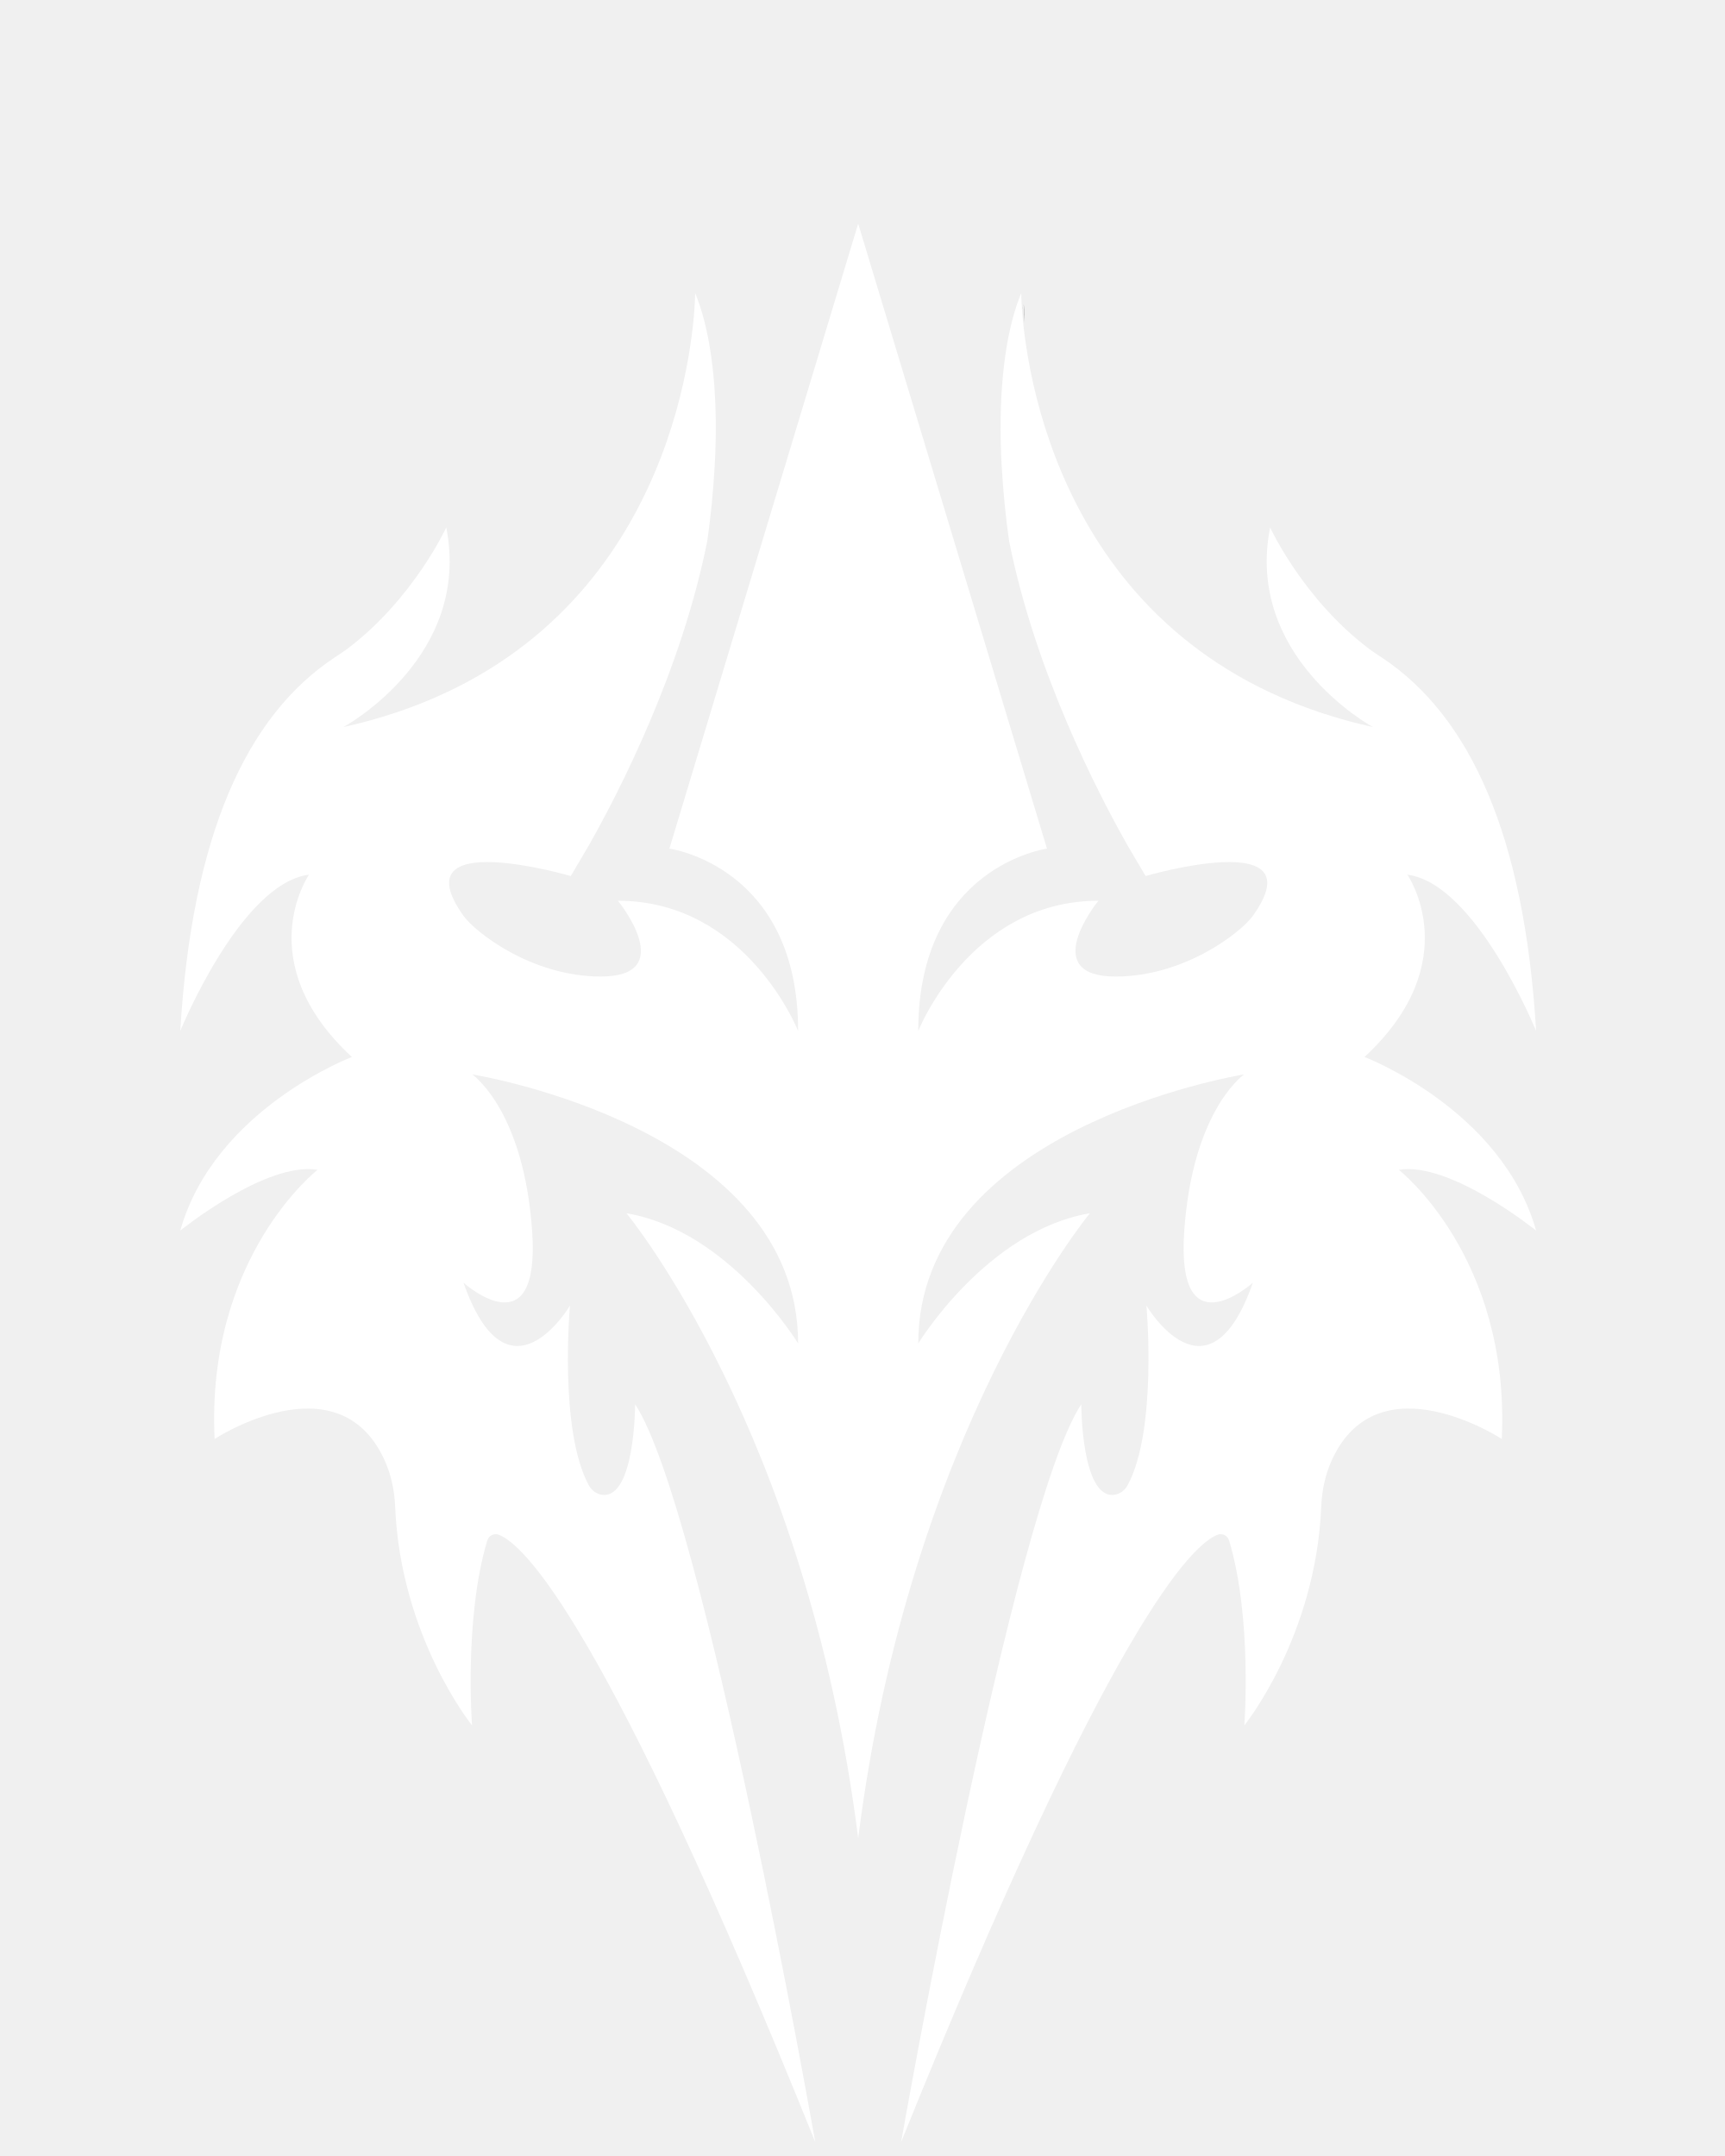
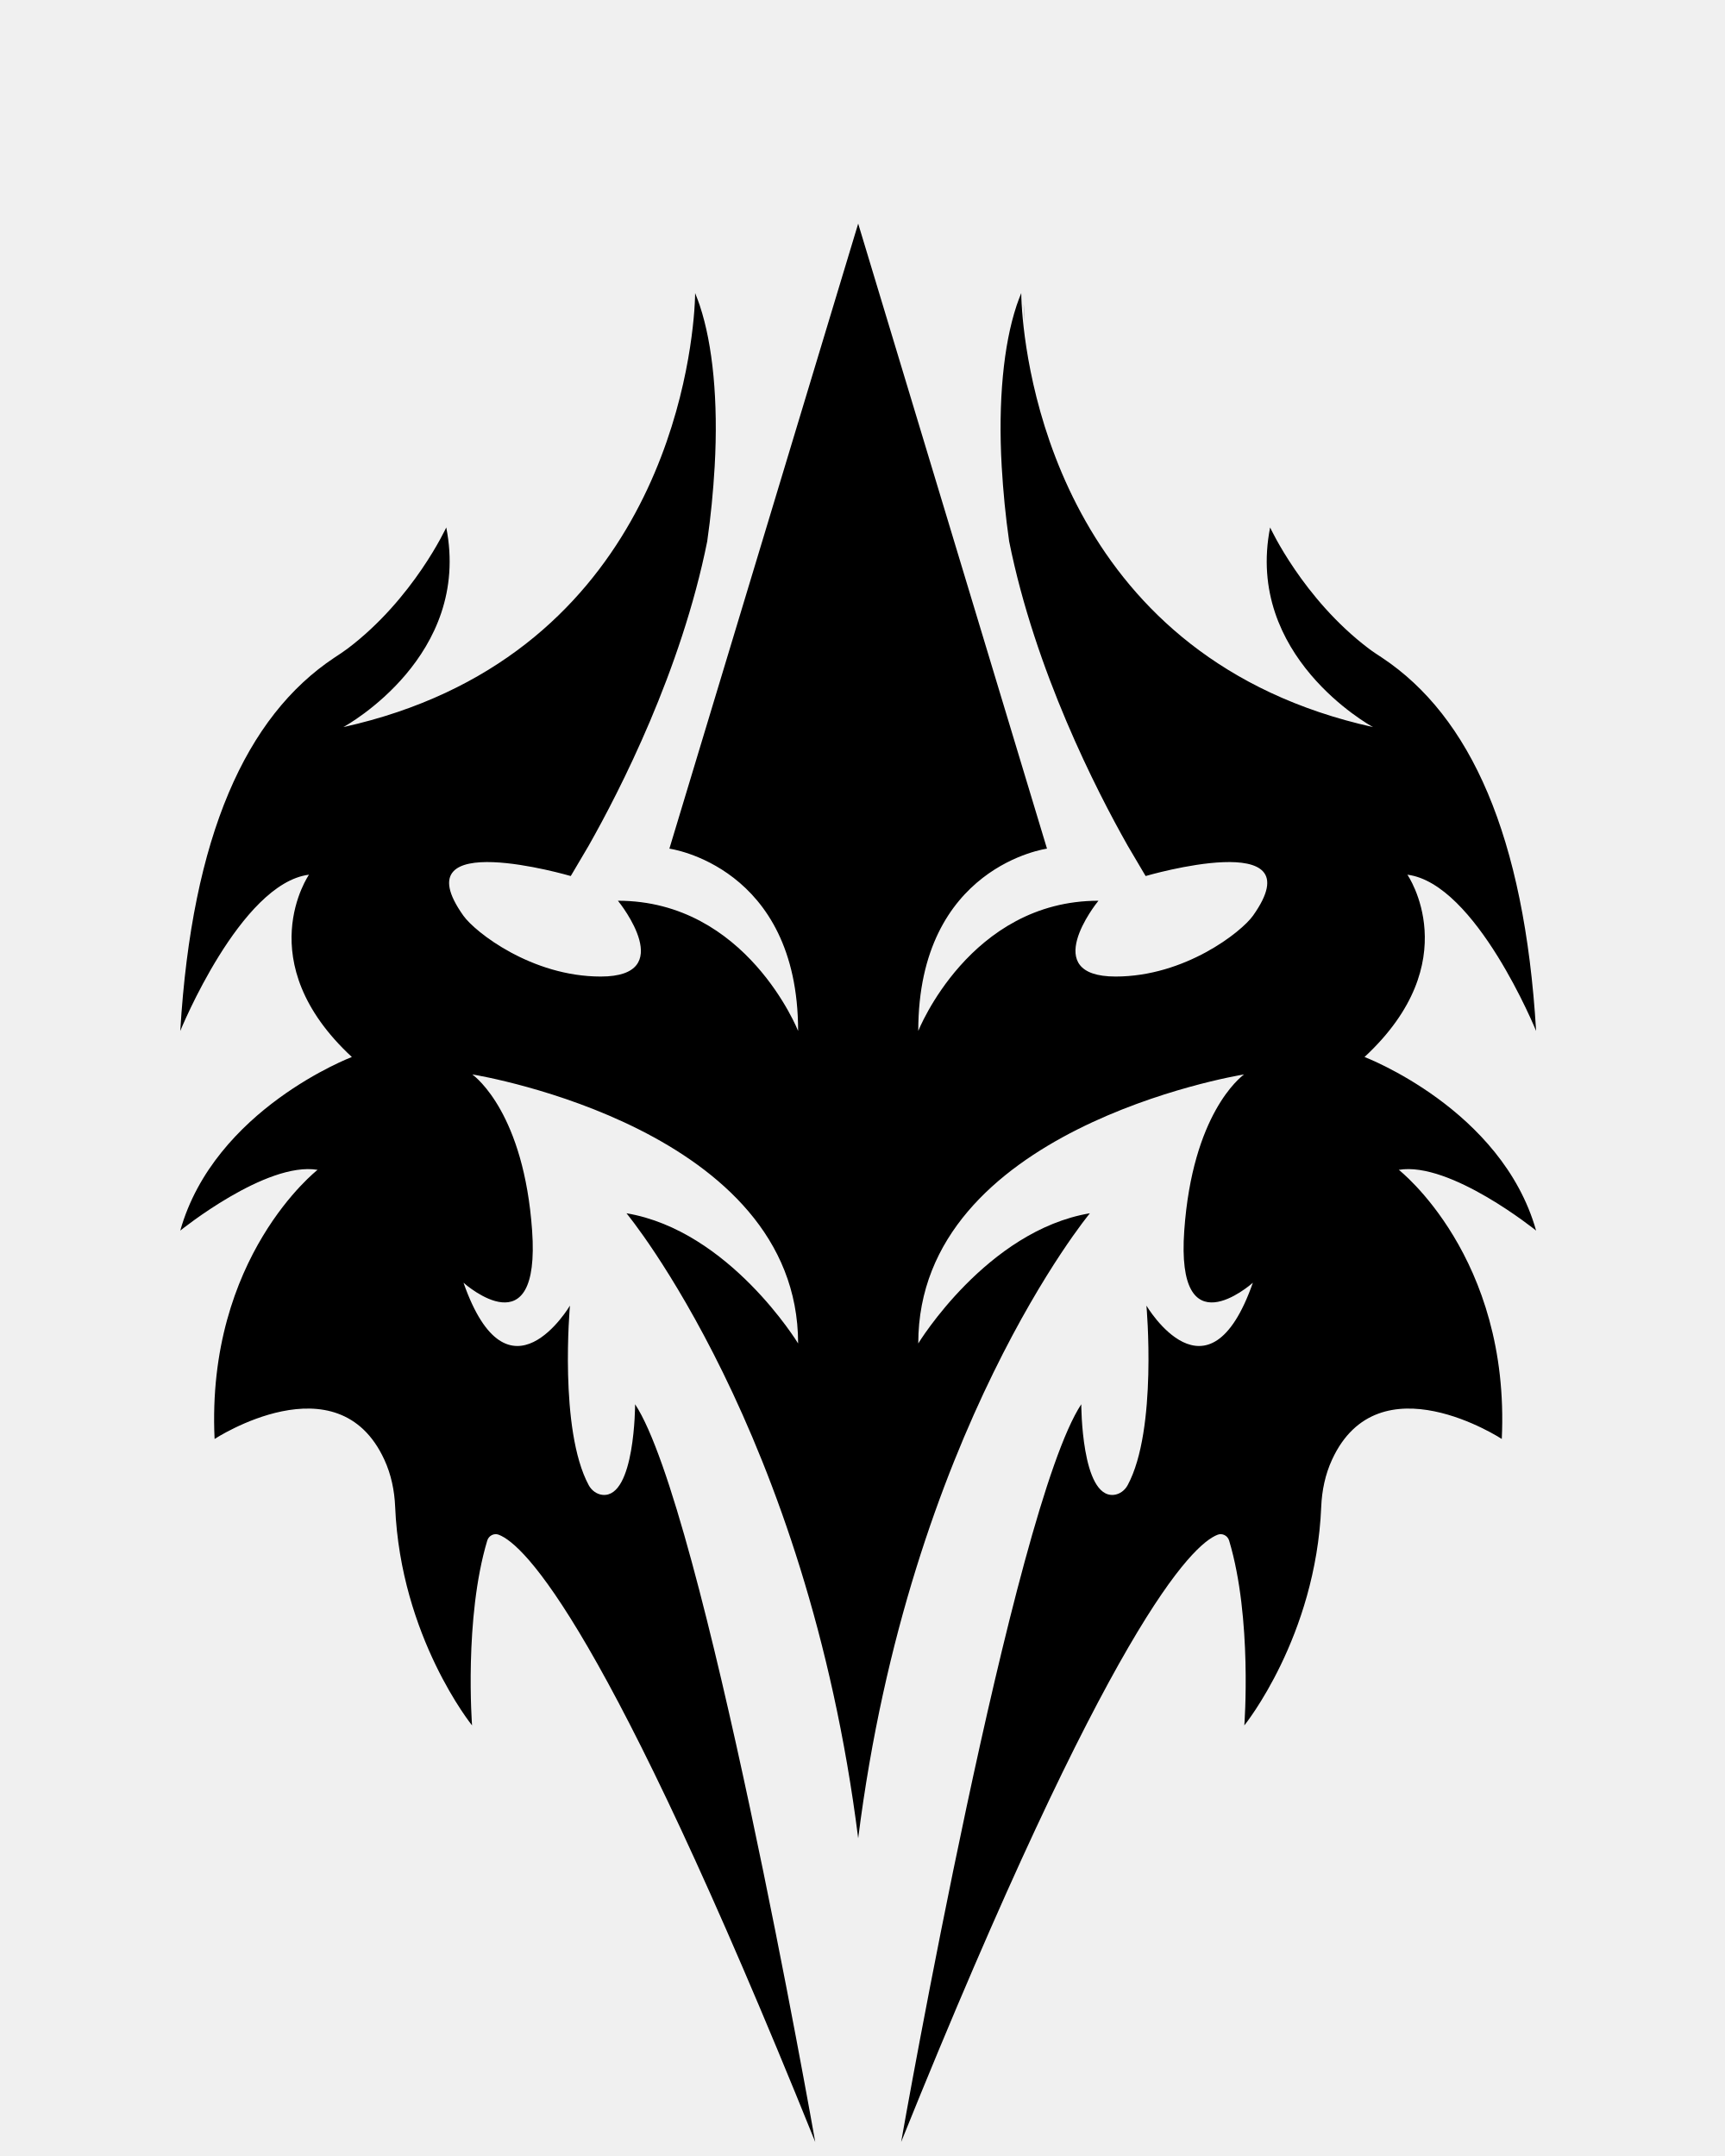
<svg xmlns="http://www.w3.org/2000/svg" id="Calque_2" data-name="Calque 2" viewBox="0 0 400 500">
-   <defs>
-     <style>
-       .cls-1, .cls-2 {
-         stroke-width: 0px;
-       }
- 
-       .cls-2 {
-         fill: #fff;
-       }
-     </style>
-   </defs>
  <path class="cls-1" d="m237.39,70.57c-.39.95-.75,1.91-1.09,2.88.34-1.02.71-1.98,1.09-2.88Z" />
  <path class="cls-1" d="m237.39,70.57l.2,4.19c-.2-2.67-.2-4.19-.2-4.19Z" />
  <path class="cls-2" d="m356.2,285.39c-7.96-28.18-39.79-40.26-39.79-40.26,23.88-22.15,9.94-42.28,9.94-42.28,15.92,2.01,29.85,36.24,29.85,36.24-2.72-45.3-15.28-72.96-35.69-86.54-1.05-.69-2.11-1.37-3.11-2.13-15.29-11.55-22.88-28.1-22.88-28.1-5.88,29.77,23.04,45.85,23.86,46.3-70.5-15.66-80.06-79.45-81.37-96.46-.2-2.67-.2-4.19-.2-4.19-.39.95-.74,1.91-1.08,2.88-.02.05-.04.09-.04.14-2.95,8.9-4.28,21.95-3.41,37.19.34,5.85.9,11.62,1.72,17.3v.03c6.02,30.06,20.29,57.88,27.44,70.51,0,.02,0,.03.02.04l4.01,6.8c.04.06.07.1.09.14.07.11.1.16.1.16,0,0,39.71-11.64,24.88,9.21-2.69,3.78-15.79,14.1-31.84,14.1-17.91,0-4.6-16.87-4-17.56l.02-.02c-29.85,0-41.79,30.2-41.79,30.2,0-38.25,29.85-42.28,29.85-42.28l-43.78-144.95-43.78,144.95s29.85,4.03,29.85,42.28c0,0-11.94-30.2-41.79-30.2l.02.02c.59.69,13.91,17.56-4,17.56-16.04,0-29.15-10.32-31.84-14.1-14.84-20.85,24.88-9.21,24.88-9.21,0,0,.03-.05.1-.16.02-.04.05-.08.09-.14l4.01-6.8s0-.02.02-.04c7.15-12.63,21.42-40.45,27.44-70.51v-.03c.82-5.68,1.38-11.45,1.72-17.3.87-15.24-.46-28.29-3.41-37.19,0-.05-.02-.09-.04-.14-.34-.97-.69-1.93-1.08-2.88,0,0,0,1.52-.2,4.19-1.3,17.01-10.86,80.8-81.37,96.46.82-.45,29.74-16.53,23.86-46.3,0,0-7.59,16.55-22.88,28.1-1.01.76-2.07,1.44-3.11,2.13-20.41,13.58-32.97,41.24-35.69,86.54,0,0,13.93-34.23,29.85-36.24,0,0-13.94,20.13,9.94,42.28,0,0-31.84,12.08-39.79,40.26,0,0,19.9-16.1,31.84-14.09,0,0-25.87,20.13-23.88,62.41,0,0,28.55-18.69,39.36,4.8,1.58,3.42,2.35,7.15,2.51,10.92,1.26,30.23,17.83,50.71,17.83,50.71,0,0-1.89-24.84,3.53-42.88.35-1.13,1.57-1.76,2.66-1.34,5.86,2.25,24.82,20.35,73.39,140.83-.4-2.26-25.99-147.13-41.77-171.09,0,0,0,21.7-7.52,21.02-1.37-.13-2.58-1.03-3.24-2.26-6.95-12.88-4.35-41.63-4.35-41.63,0,0-14.31,24.25-24.68-5.31.58.51,17.87,15.63,15.91-12.09-1.91-27.01-12.96-35.53-13.87-36.22,2.28.37,75.55,12.85,75.55,62.39,0,0-15.92-26.17-39.8-30.19,0,0,41.79,50.33,53.73,144.94,11.94-94.61,53.73-144.94,53.73-144.94-23.88,4.02-39.8,30.19-39.8,30.19,0-49.54,73.27-62.02,75.55-62.39-.91.69-11.96,9.21-13.87,36.22-1.96,27.72,15.33,12.6,15.91,12.09-10.37,29.56-24.68,5.31-24.68,5.31,0,0,2.6,28.75-4.35,41.63-.66,1.23-1.87,2.13-3.24,2.26-7.52.68-7.52-21.02-7.52-21.02-15.79,23.96-41.38,168.83-41.77,171.09,48.57-120.48,67.53-138.58,73.39-140.83,1.09-.42,2.31.21,2.66,1.34,5.42,18.04,3.53,42.88,3.53,42.88,0,0,16.58-20.48,17.83-50.71.16-3.77.93-7.5,2.51-10.92,10.81-23.49,39.36-4.8,39.36-4.8,1.99-42.28-23.88-62.41-23.88-62.41,11.94-2.01,31.84,14.09,31.84,14.09Z" />
</svg>
